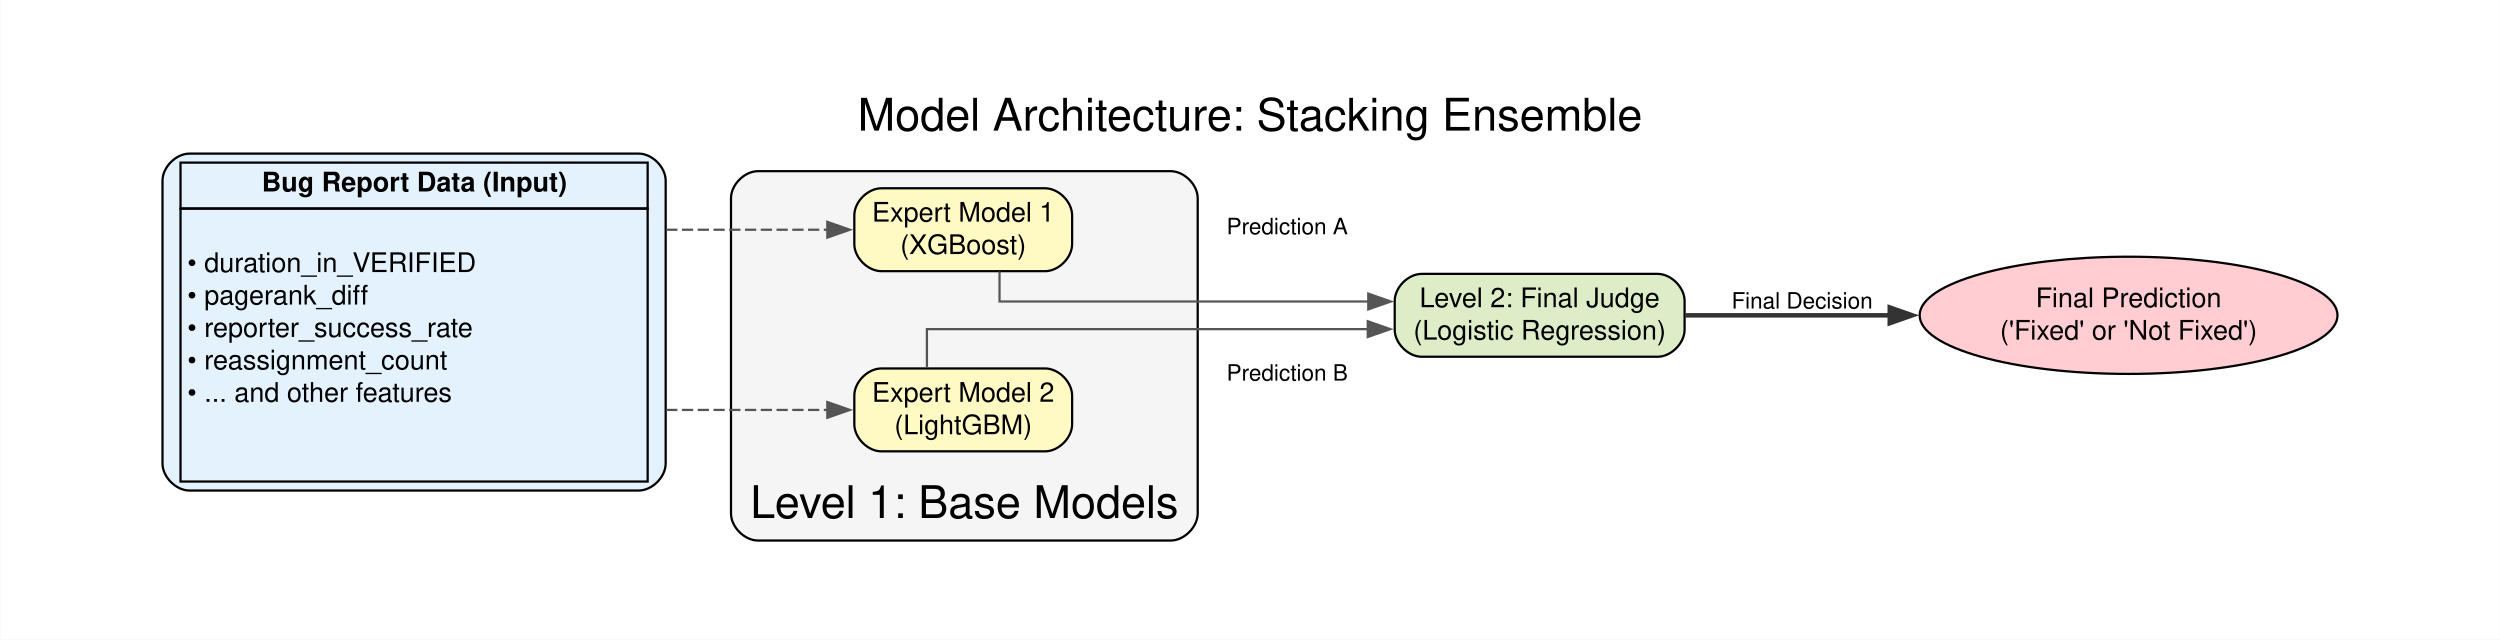
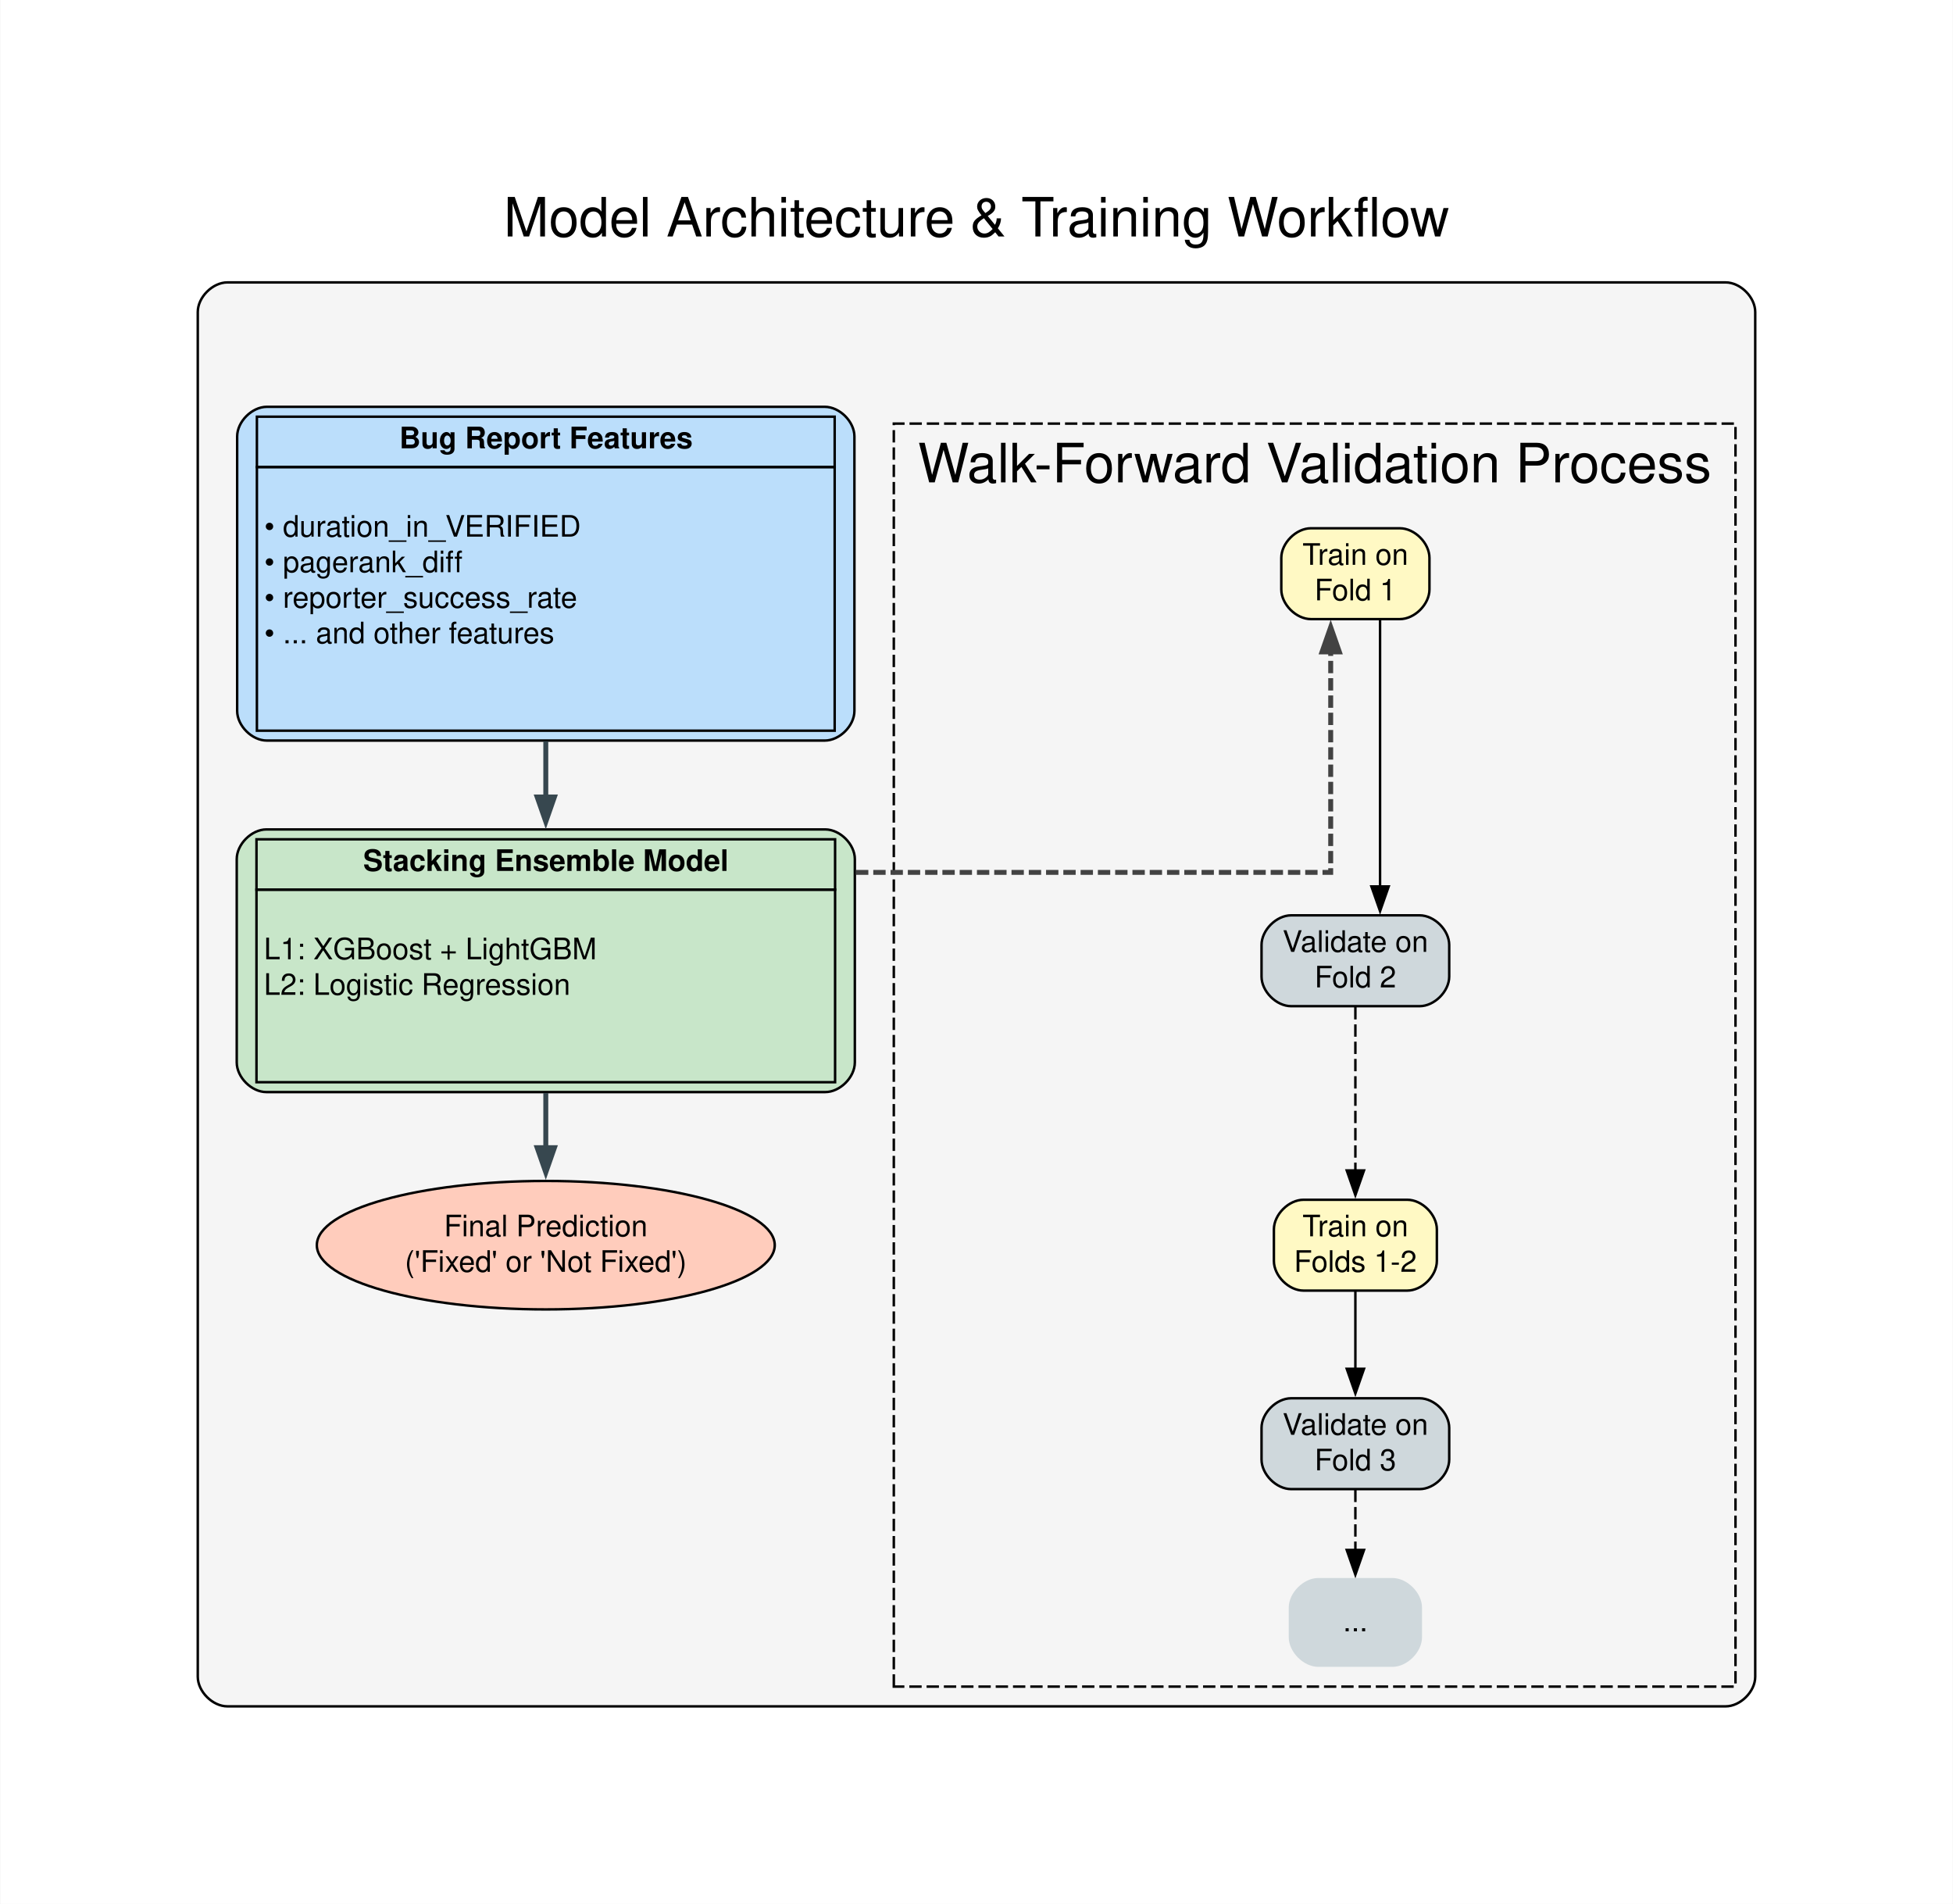
- <svg xmlns="http://www.w3.org/2000/svg" width="1110pt" height="284pt" viewBox="0.00 0.00 1109.70 284.00">
-   <g id="graph0" class="graph" transform="scale(1 1) rotate(0) translate(72 248)">
-     <polygon fill="white" stroke="none" points="-72,36 -72,-248 1037.7,-248 1037.7,36 -72,36" />
-     <text text-anchor="middle" x="482.85" y="-190" font-family="Helvetica,sans-Serif" font-size="20.00">Model Architecture: Stacking Ensemble</text>
+ <svg xmlns="http://www.w3.org/2000/svg" width="791pt" height="771pt" viewBox="0.00 0.00 791.00 771.24">
+   <g id="graph0" class="graph" transform="scale(1 1) rotate(0) translate(72 699.24)">
+     <polygon fill="white" stroke="none" points="-72,72 -72,-699.24 719,-699.24 719,72 -72,72" />
+     <text text-anchor="middle" x="323.5" y="-603.44" font-family="Helvetica,sans-Serif" font-size="22.00">Model Architecture &amp; Training Workflow</text>
    <g id="clust1" class="cluster">
-       <path fill="#f5f5f5" stroke="black" d="M264.41,-8C264.41,-8 447.63,-8 447.63,-8 453.63,-8 459.63,-14 459.63,-20 459.63,-20 459.63,-160 459.63,-160 459.63,-166 453.63,-172 447.63,-172 447.63,-172 264.41,-172 264.41,-172 258.41,-172 252.41,-166 252.41,-160 252.41,-160 252.41,-20 252.41,-20 252.41,-14 258.41,-8 264.41,-8" />
-       <text text-anchor="middle" x="356.02" y="-18" font-family="Helvetica,sans-Serif" font-size="20.00">Level 1: Base Models</text>
+       <path fill="#f5f5f5" stroke="black" d="M20,-8C20,-8 627,-8 627,-8 633,-8 639,-14 639,-20 639,-20 639,-572.84 639,-572.84 639,-578.84 633,-584.84 627,-584.84 627,-584.84 20,-584.84 20,-584.84 14,-584.84 8,-578.84 8,-572.84 8,-572.84 8,-20 8,-20 8,-14 14,-8 20,-8" />
+     </g>
+     <g id="clust2" class="cluster">
+ </g>
+     <g id="clust3" class="cluster">
+       <polygon fill="none" stroke="black" stroke-dasharray="5,2" points="290,-16 290,-527.64 631,-527.64 631,-16 290,-16" />
+       <text text-anchor="middle" x="460.5" y="-503.84" font-family="Helvetica,sans-Serif" font-size="22.00">Walk-Forward Validation Process</text>
    </g>
    <g id="node1" class="node">
-       <path fill="#e3f2fd" stroke="black" d="M211.41,-179.8C211.41,-179.8 12,-179.8 12,-179.8 6,-179.8 0,-173.8 0,-167.8 0,-167.8 0,-42.2 0,-42.2 0,-36.2 6,-30.2 12,-30.2 12,-30.2 211.41,-30.2 211.41,-30.2 217.41,-30.2 223.41,-36.2 223.41,-42.2 223.41,-42.2 223.41,-167.8 223.41,-167.8 223.41,-173.8 217.41,-179.8 211.41,-179.8" />
-       <polygon fill="#e3f2fd" stroke="none" points="8,-34.2 8,-175.8 215.41,-175.8 215.41,-34.2 8,-34.2" />
-       <polygon fill="none" stroke="black" points="8,-155.4 8,-175.8 215.41,-175.8 215.41,-155.4 8,-155.4" />
-       <text text-anchor="start" x="44.05" y="-163" font-family="Helvetica,sans-Serif" font-weight="bold" font-size="12.00">Bug Report Data (Input)</text>
-       <polygon fill="none" stroke="black" points="8,-34.2 8,-155.4 215.41,-155.4 215.41,-34.2 8,-34.2" />
-       <text text-anchor="start" x="11" y="-141.6" font-family="Helvetica,sans-Serif" font-size="12.00">                    </text>
-       <text text-anchor="start" x="11" y="-127.2" font-family="Helvetica,sans-Serif" font-size="12.00">                    • duration_in_VERIFIED</text>
-       <text text-anchor="start" x="11" y="-112.8" font-family="Helvetica,sans-Serif" font-size="12.00">                    • pagerank_diff</text>
-       <text text-anchor="start" x="11" y="-98.4" font-family="Helvetica,sans-Serif" font-size="12.00">                    • reporter_success_rate</text>
-       <text text-anchor="start" x="11" y="-84" font-family="Helvetica,sans-Serif" font-size="12.00">                    • reassignment_count</text>
-       <text text-anchor="start" x="11" y="-69.6" font-family="Helvetica,sans-Serif" font-size="12.00">                    • ... and other features</text>
-       <text text-anchor="start" x="11" y="-55.2" font-family="Helvetica,sans-Serif" font-size="12.00">                    </text>
-       <text text-anchor="start" x="11" y="-40.8" font-family="Helvetica,sans-Serif" font-size="12.00">                </text>
+       <path fill="#bbdefb" stroke="black" d="M262.04,-534.44C262.04,-534.44 35.96,-534.44 35.96,-534.44 29.96,-534.44 23.96,-528.44 23.96,-522.44 23.96,-522.44 23.96,-411.24 23.96,-411.24 23.96,-405.24 29.96,-399.24 35.96,-399.24 35.96,-399.24 262.04,-399.24 262.04,-399.24 268.04,-399.24 274.04,-405.24 274.04,-411.24 274.04,-411.24 274.04,-522.44 274.04,-522.44 274.04,-528.44 268.04,-534.44 262.04,-534.44" />
+       <polygon fill="#bbdefb" stroke="none" points="31.96,-403.24 31.96,-530.44 266.04,-530.44 266.04,-403.24 31.96,-403.24" />
+       <polygon fill="none" stroke="black" points="31.96,-510.04 31.96,-530.44 266.04,-530.44 266.04,-510.04 31.96,-510.04" />
+       <text text-anchor="start" x="89.66" y="-517.64" font-family="Helvetica,sans-Serif" font-weight="bold" font-size="12.00">Bug Report Features</text>
+       <polygon fill="none" stroke="black" points="31.96,-403.24 31.96,-510.04 266.04,-510.04 266.04,-403.24 31.96,-403.24" />
+       <text text-anchor="start" x="102.32" y="-496.24" font-family="Helvetica,sans-Serif" font-size="12.00">                            </text>
+       <text text-anchor="start" x="34.96" y="-481.84" font-family="Helvetica,sans-Serif" font-size="12.00">                            • duration_in_VERIFIED</text>
+       <text text-anchor="start" x="34.96" y="-467.44" font-family="Helvetica,sans-Serif" font-size="12.00">                            • pagerank_diff</text>
+       <text text-anchor="start" x="34.96" y="-453.04" font-family="Helvetica,sans-Serif" font-size="12.00">                            • reporter_success_rate</text>
+       <text text-anchor="start" x="34.96" y="-438.64" font-family="Helvetica,sans-Serif" font-size="12.00">                            • ... and other features</text>
+       <text text-anchor="start" x="102.32" y="-424.24" font-family="Helvetica,sans-Serif" font-size="12.00">                            </text>
+       <text text-anchor="start" x="108.99" y="-409.84" font-family="Helvetica,sans-Serif" font-size="12.00">                        </text>
    </g>
    <g id="node2" class="node">
-       <path fill="#fff9c4" stroke="black" d="M391.87,-164.4C391.87,-164.4 319.17,-164.4 319.17,-164.4 313.17,-164.4 307.17,-158.4 307.17,-152.4 307.17,-152.4 307.17,-139.6 307.17,-139.6 307.17,-133.6 313.17,-127.6 319.17,-127.6 319.17,-127.6 391.87,-127.6 391.87,-127.6 397.87,-127.6 403.87,-133.6 403.87,-139.6 403.87,-139.6 403.87,-152.4 403.87,-152.4 403.87,-158.4 397.87,-164.4 391.87,-164.4" />
-       <text text-anchor="middle" x="355.52" y="-149.6" font-family="Helvetica,sans-Serif" font-size="12.00">Expert Model 1</text>
-       <text text-anchor="middle" x="355.52" y="-135.2" font-family="Helvetica,sans-Serif" font-size="12.00">(XGBoost)</text>
+       <path fill="#c8e6c9" stroke="black" d="M262.21,-363.24C262.21,-363.24 35.79,-363.24 35.79,-363.24 29.79,-363.24 23.79,-357.24 23.79,-351.24 23.79,-351.24 23.79,-268.84 23.79,-268.84 23.79,-262.84 29.79,-256.84 35.79,-256.84 35.79,-256.84 262.21,-256.84 262.21,-256.84 268.21,-256.84 274.21,-262.84 274.21,-268.84 274.21,-268.84 274.21,-351.24 274.21,-351.24 274.21,-357.24 268.21,-363.24 262.21,-363.24" />
+       <polygon fill="#c8e6c9" stroke="none" points="31.79,-260.84 31.79,-359.24 266.21,-359.24 266.21,-260.84 31.79,-260.84" />
+       <polygon fill="none" stroke="black" points="31.79,-338.84 31.79,-359.24 266.21,-359.24 266.21,-338.84 31.79,-338.84" />
+       <text text-anchor="start" x="74.98" y="-346.44" font-family="Helvetica,sans-Serif" font-weight="bold" font-size="12.00">Stacking Ensemble Model</text>
+       <polygon fill="none" stroke="black" points="31.79,-260.84 31.79,-338.84 266.21,-338.84 266.21,-260.84 31.79,-260.84" />
+       <text text-anchor="start" x="102.32" y="-325.04" font-family="Helvetica,sans-Serif" font-size="12.00">                            </text>
+       <text text-anchor="start" x="34.79" y="-310.64" font-family="Helvetica,sans-Serif" font-size="12.00">                            L1: XGBoost + LightGBM</text>
+       <text text-anchor="start" x="34.79" y="-296.24" font-family="Helvetica,sans-Serif" font-size="12.00">                            L2: Logistic Regression</text>
+       <text text-anchor="start" x="102.32" y="-281.84" font-family="Helvetica,sans-Serif" font-size="12.00">                            </text>
+       <text text-anchor="start" x="108.99" y="-267.44" font-family="Helvetica,sans-Serif" font-size="12.00">                        </text>
    </g>
    <g id="edge1" class="edge">
-       <path fill="none" stroke="#555555" stroke-dasharray="5,2" d="M223.62,-146C223.62,-146 295.18,-146 295.18,-146" />
-       <polygon fill="#555555" stroke="#555555" points="295.18,-149.5 305.18,-146 295.18,-142.5 295.18,-149.5" />
+       <path fill="none" stroke="#37474f" stroke-width="2" d="M149,-398.98C149,-398.98 149,-374.87 149,-374.87" />
+       <polygon fill="#37474f" stroke="#37474f" stroke-width="2" points="152.5,-376.39 149,-366.39 145.5,-376.39 152.5,-376.39" />
    </g>
    <g id="node3" class="node">
-       <path fill="#fff9c4" stroke="black" d="M391.87,-84.4C391.87,-84.4 319.17,-84.4 319.17,-84.4 313.17,-84.4 307.17,-78.4 307.17,-72.4 307.17,-72.4 307.17,-59.6 307.17,-59.6 307.17,-53.6 313.17,-47.6 319.17,-47.6 319.17,-47.6 391.87,-47.6 391.87,-47.6 397.87,-47.6 403.87,-53.6 403.87,-59.6 403.87,-59.6 403.87,-72.4 403.87,-72.4 403.87,-78.4 397.87,-84.4 391.87,-84.4" />
-       <text text-anchor="middle" x="355.52" y="-69.6" font-family="Helvetica,sans-Serif" font-size="12.00">Expert Model 2</text>
-       <text text-anchor="middle" x="355.52" y="-55.2" font-family="Helvetica,sans-Serif" font-size="12.00">(LightGBM)</text>
+       <ellipse fill="#ffccbc" stroke="black" cx="149" cy="-194.82" rx="92.76" ry="26.02" />
+       <text text-anchor="middle" x="149" y="-198.42" font-family="Helvetica,sans-Serif" font-size="12.00">Final Prediction</text>
+       <text text-anchor="middle" x="149" y="-184.02" font-family="Helvetica,sans-Serif" font-size="12.00">('Fixed' or 'Not Fixed')</text>
    </g>
    <g id="edge2" class="edge">
-       <path fill="none" stroke="#555555" stroke-dasharray="5,2" d="M223.62,-66C223.62,-66 295.18,-66 295.18,-66" />
-       <polygon fill="#555555" stroke="#555555" points="295.18,-69.5 305.18,-66 295.18,-62.5 295.18,-69.5" />
+       <path fill="none" stroke="#37474f" stroke-width="2" d="M149,-256.48C149,-256.48 149,-232.81 149,-232.81" />
+       <polygon fill="#37474f" stroke="#37474f" stroke-width="2" points="152.5,-234.32 149,-224.32 145.5,-234.32 152.5,-234.32" />
    </g>
    <g id="node4" class="node">
-       <path fill="#dcedc8" stroke="black" d="M663.81,-126.4C663.81,-126.4 559.1,-126.4 559.1,-126.4 553.1,-126.4 547.1,-120.4 547.1,-114.4 547.1,-114.4 547.1,-101.6 547.1,-101.6 547.1,-95.6 553.1,-89.6 559.1,-89.6 559.1,-89.6 663.81,-89.6 663.81,-89.6 669.81,-89.6 675.81,-95.6 675.81,-101.6 675.81,-101.6 675.81,-114.4 675.81,-114.4 675.81,-120.4 669.81,-126.4 663.81,-126.4" />
-       <text text-anchor="middle" x="611.46" y="-111.6" font-family="Helvetica,sans-Serif" font-size="12.00">Level 2: Final Judge</text>
-       <text text-anchor="middle" x="611.46" y="-97.2" font-family="Helvetica,sans-Serif" font-size="12.00">(Logistic Regression)</text>
+       <path fill="#fff9c4" stroke="black" d="M495.01,-485.24C495.01,-485.24 458.99,-485.24 458.99,-485.24 452.99,-485.24 446.99,-479.24 446.99,-473.24 446.99,-473.24 446.99,-460.44 446.99,-460.44 446.99,-454.44 452.99,-448.44 458.99,-448.44 458.99,-448.44 495.01,-448.44 495.01,-448.44 501.01,-448.44 507.01,-454.44 507.01,-460.44 507.01,-460.44 507.01,-473.24 507.01,-473.24 507.01,-479.24 501.01,-485.24 495.01,-485.24" />
+       <text text-anchor="middle" x="477" y="-470.44" font-family="Helvetica,sans-Serif" font-size="12.00">Train on</text>
+       <text text-anchor="middle" x="477" y="-456.04" font-family="Helvetica,sans-Serif" font-size="12.00">Fold 1</text>
+     </g>
+     <g id="edge7" class="edge">
+       <path fill="none" stroke="#424242" stroke-width="2" stroke-dasharray="5,2" d="M274.68,-345.84C363.57,-345.84 467,-345.84 467,-345.84 467,-345.84 467,-436.69 467,-436.69" />
+       <polygon fill="#424242" stroke="#424242" stroke-width="2" points="463.5,-435.17 467,-445.17 470.5,-435.17 463.5,-435.17" />
+     </g>
+     <g id="node5" class="node">
+       <path fill="#cfd8dc" stroke="black" d="M503.02,-328.44C503.02,-328.44 450.98,-328.44 450.98,-328.44 444.98,-328.44 438.98,-322.44 438.98,-316.44 438.98,-316.44 438.98,-303.64 438.98,-303.64 438.98,-297.64 444.98,-291.64 450.98,-291.64 450.98,-291.64 503.02,-291.64 503.02,-291.64 509.02,-291.64 515.02,-297.64 515.02,-303.64 515.02,-303.64 515.02,-316.44 515.02,-316.44 515.02,-322.44 509.02,-328.44 503.02,-328.44" />
+       <text text-anchor="middle" x="477" y="-313.64" font-family="Helvetica,sans-Serif" font-size="12.00">Validate on</text>
+       <text text-anchor="middle" x="477" y="-299.24" font-family="Helvetica,sans-Serif" font-size="12.00">Fold 2</text>
    </g>
    <g id="edge3" class="edge">
-       <path fill="none" stroke="#555555" d="M371.64,-127.46C371.64,-120.45 371.64,-114.13 371.64,-114.13 371.64,-114.13 535.36,-114.13 535.36,-114.13" />
-       <polygon fill="#555555" stroke="#555555" points="535.36,-117.63 545.36,-114.13 535.36,-110.63 535.36,-117.63" />
-       <text text-anchor="middle" x="499.37" y="-144" font-family="Helvetica,sans-Serif" font-size="10.00">  Prediction A</text>
+       <path fill="none" stroke="black" d="M487,-448.24C487,-448.24 487,-340.14 487,-340.14" />
+       <polygon fill="black" stroke="black" points="490.5,-340.14 487,-330.14 483.5,-340.14 490.5,-340.14" />
+     </g>
+     <g id="node6" class="node">
+       <path fill="#fff9c4" stroke="black" d="M498.01,-213.22C498.01,-213.22 455.99,-213.22 455.99,-213.22 449.99,-213.22 443.99,-207.22 443.99,-201.22 443.99,-201.22 443.99,-188.42 443.99,-188.42 443.99,-182.42 449.99,-176.42 455.99,-176.42 455.99,-176.42 498.01,-176.42 498.01,-176.42 504.01,-176.42 510.01,-182.42 510.01,-188.42 510.01,-188.42 510.01,-201.22 510.01,-201.22 510.01,-207.22 504.01,-213.22 498.01,-213.22" />
+       <text text-anchor="middle" x="477" y="-198.42" font-family="Helvetica,sans-Serif" font-size="12.00">Train on</text>
+       <text text-anchor="middle" x="477" y="-184.02" font-family="Helvetica,sans-Serif" font-size="12.00">Folds 1-2</text>
    </g>
    <g id="edge4" class="edge">
-       <path fill="none" stroke="#555555" d="M339.4,-84.77C339.4,-93.45 339.4,-101.87 339.4,-101.87 339.4,-101.87 535.13,-101.87 535.13,-101.87" />
-       <polygon fill="#555555" stroke="#555555" points="535.13,-105.37 545.13,-101.87 535.13,-98.37 535.13,-105.37" />
-       <text text-anchor="middle" x="499.37" y="-79" font-family="Helvetica,sans-Serif" font-size="10.00">  Prediction B</text>
+       <path fill="none" stroke="black" stroke-dasharray="5,2" d="M477,-291.27C477,-291.27 477,-225.1 477,-225.1" />
+       <polygon fill="black" stroke="black" points="480.5,-225.1 477,-215.1 473.5,-225.1 480.5,-225.1" />
    </g>
-     <g id="node5" class="node">
-       <ellipse fill="#ffcdd2" stroke="black" cx="872.94" cy="-108" rx="92.76" ry="26.02" />
-       <text text-anchor="middle" x="872.94" y="-111.6" font-family="Helvetica,sans-Serif" font-size="12.00">Final Prediction</text>
-       <text text-anchor="middle" x="872.94" y="-97.2" font-family="Helvetica,sans-Serif" font-size="12.00">('Fixed' or 'Not Fixed')</text>
+     <g id="node7" class="node">
+       <path fill="#cfd8dc" stroke="black" d="M503.02,-132.8C503.02,-132.8 450.98,-132.8 450.98,-132.8 444.98,-132.8 438.98,-126.8 438.98,-120.8 438.98,-120.8 438.98,-108 438.98,-108 438.98,-102 444.98,-96 450.98,-96 450.98,-96 503.02,-96 503.02,-96 509.02,-96 515.02,-102 515.02,-108 515.02,-108 515.02,-120.8 515.02,-120.8 515.02,-126.8 509.02,-132.8 503.02,-132.8" />
+       <text text-anchor="middle" x="477" y="-118" font-family="Helvetica,sans-Serif" font-size="12.00">Validate on</text>
+       <text text-anchor="middle" x="477" y="-103.6" font-family="Helvetica,sans-Serif" font-size="12.00">Fold 3</text>
    </g>
    <g id="edge5" class="edge">
-       <path fill="none" stroke="#333333" stroke-width="2" d="M676.09,-108C676.09,-108 768.42,-108 768.42,-108" />
-       <polygon fill="#333333" stroke="#333333" stroke-width="2" points="766.9,-111.5 776.9,-108 766.9,-104.5 766.9,-111.5" />
-       <text text-anchor="middle" x="727.99" y="-111" font-family="Helvetica,sans-Serif" font-size="10.00">  Final Decision</text>
+       <path fill="none" stroke="black" d="M477,-176.17C477,-176.17 477,-144.74 477,-144.74" />
+       <polygon fill="black" stroke="black" points="480.5,-144.74 477,-134.74 473.5,-144.74 480.5,-144.74" />
+     </g>
+     <g id="node8" class="node">
+       <path fill="#cfd8dc" stroke="none" d="M492,-60C492,-60 462,-60 462,-60 456,-60 450,-54 450,-48 450,-48 450,-36 450,-36 450,-30 456,-24 462,-24 462,-24 492,-24 492,-24 498,-24 504,-30 504,-36 504,-36 504,-48 504,-48 504,-54 498,-60 492,-60" />
+       <text text-anchor="middle" x="477" y="-38.4" font-family="Helvetica,sans-Serif" font-size="12.00">...</text>
+     </g>
+     <g id="edge6" class="edge">
+       <path fill="none" stroke="black" stroke-dasharray="5,2" d="M477,-95.76C477,-95.76 477,-71.35 477,-71.35" />
+       <polygon fill="black" stroke="black" points="480.5,-71.35 477,-61.35 473.5,-71.35 480.5,-71.35" />
    </g>
  </g>
</svg>
